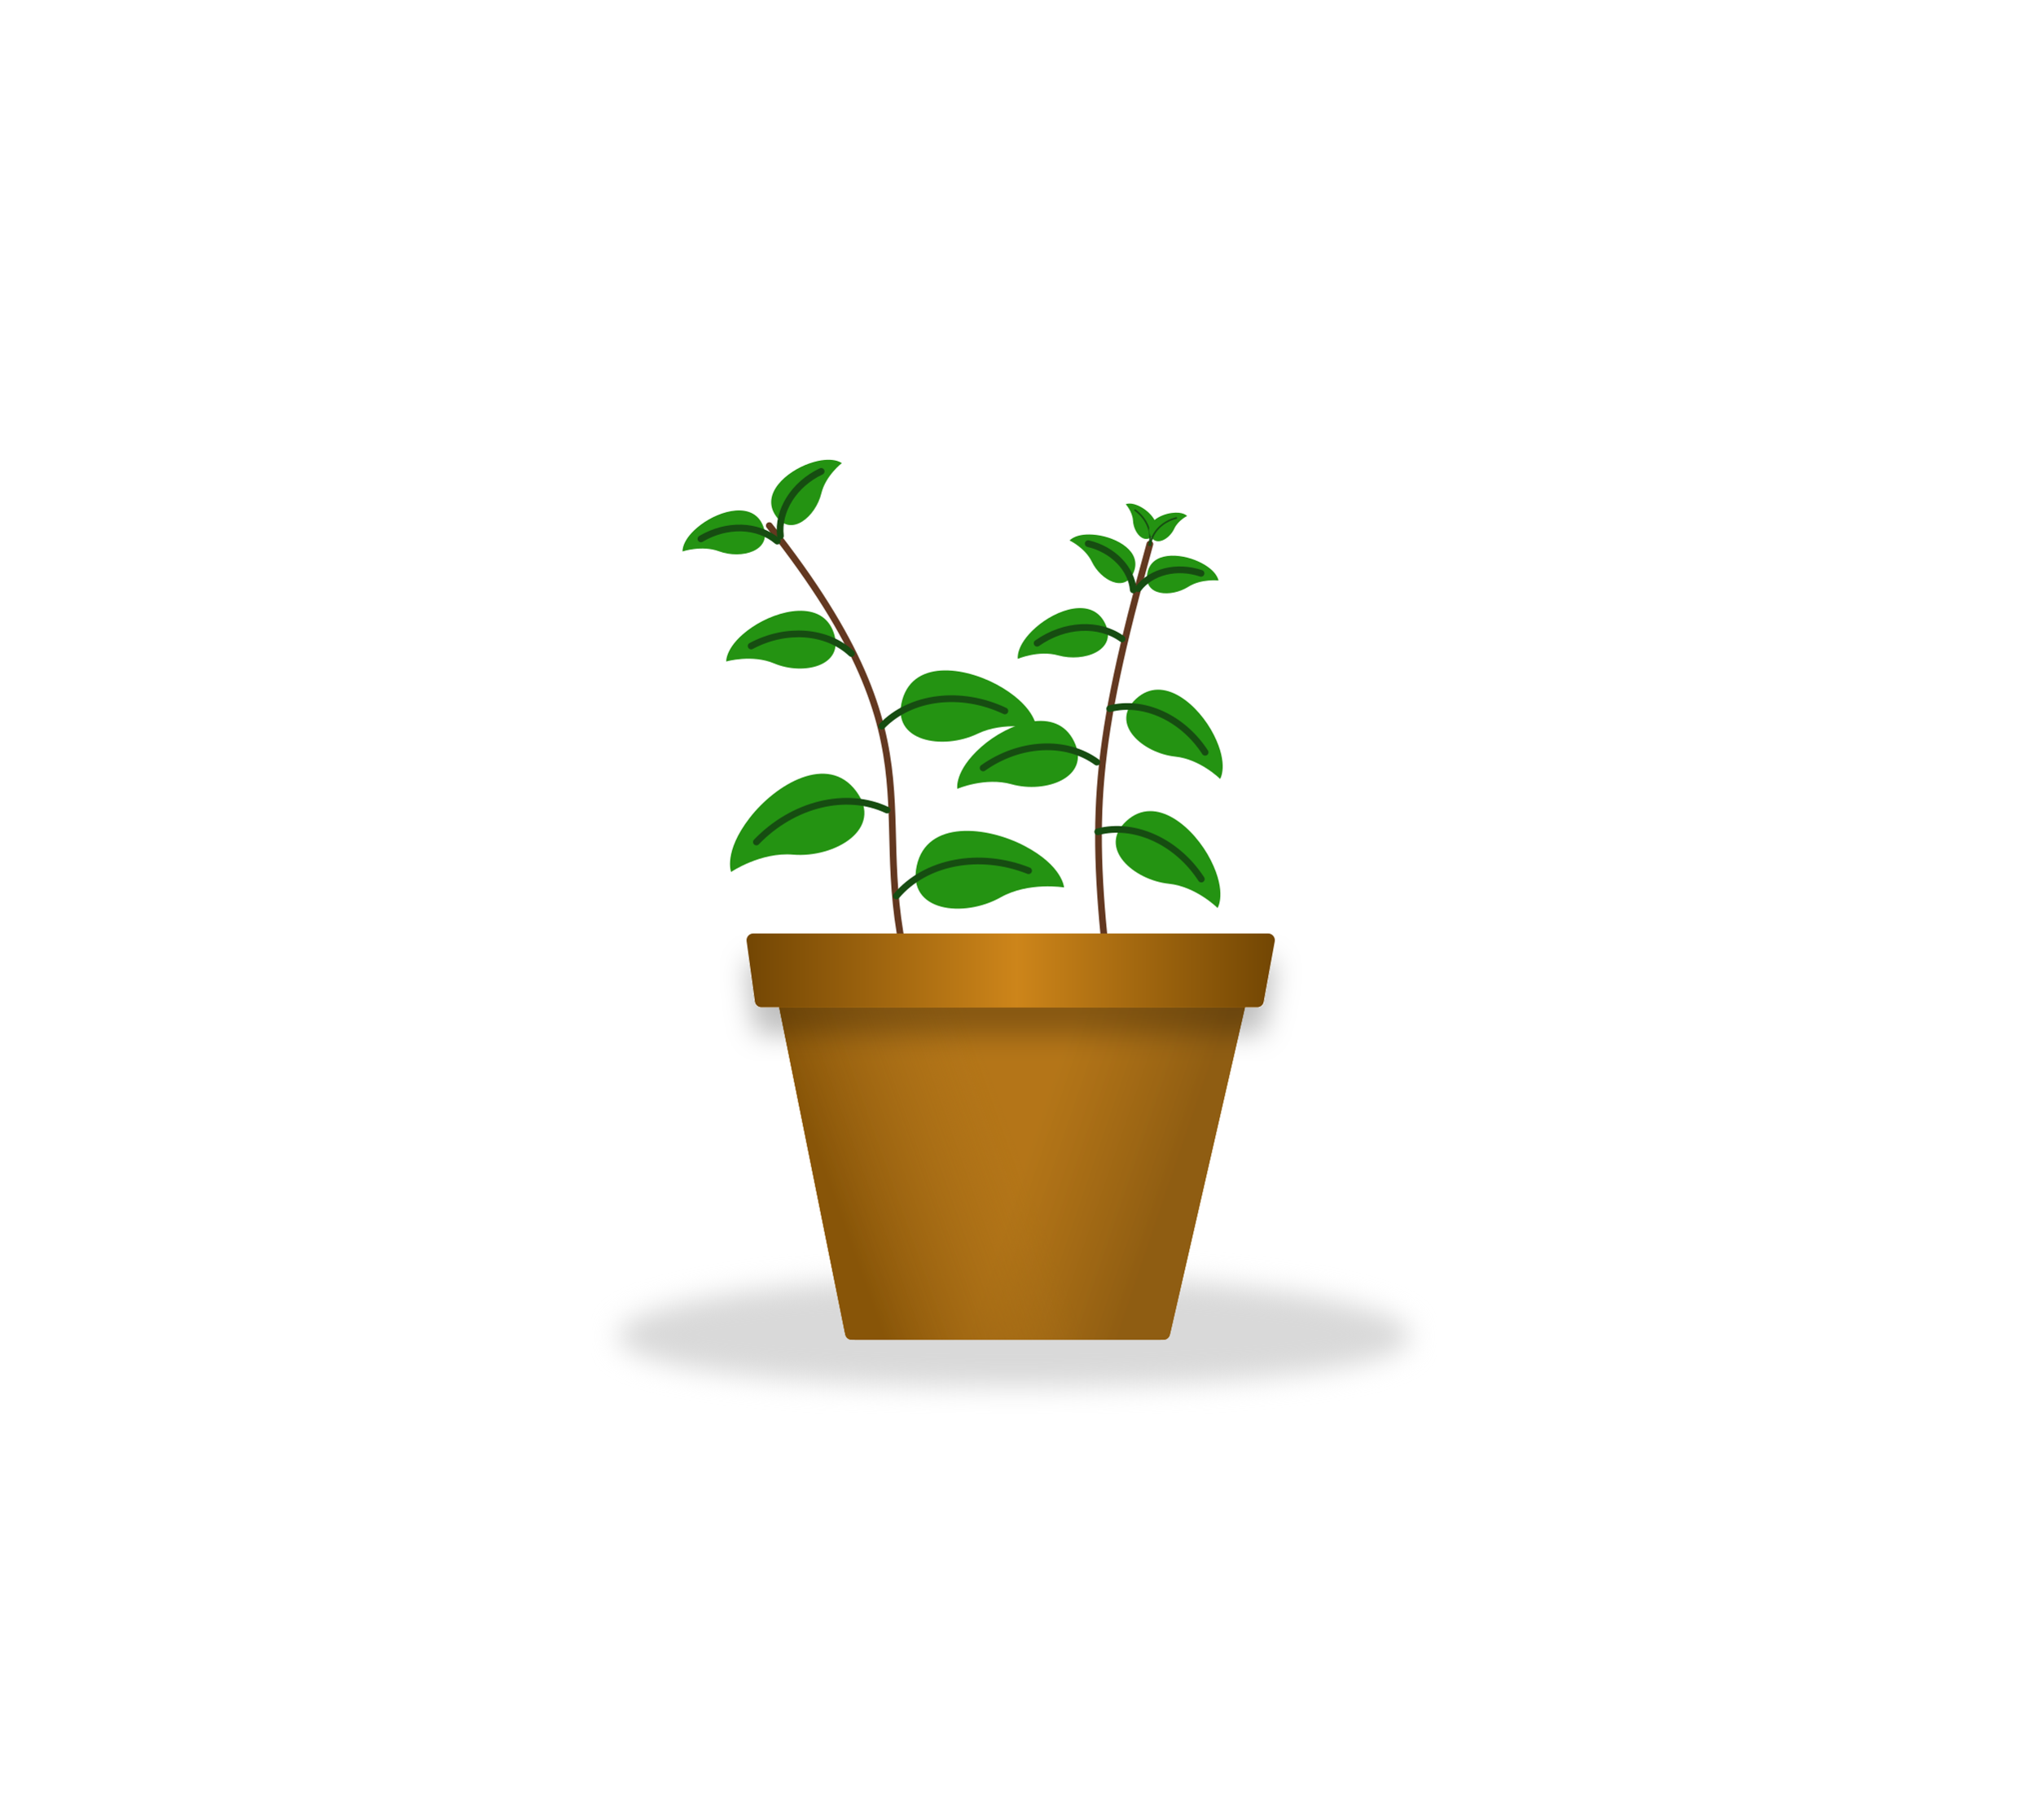
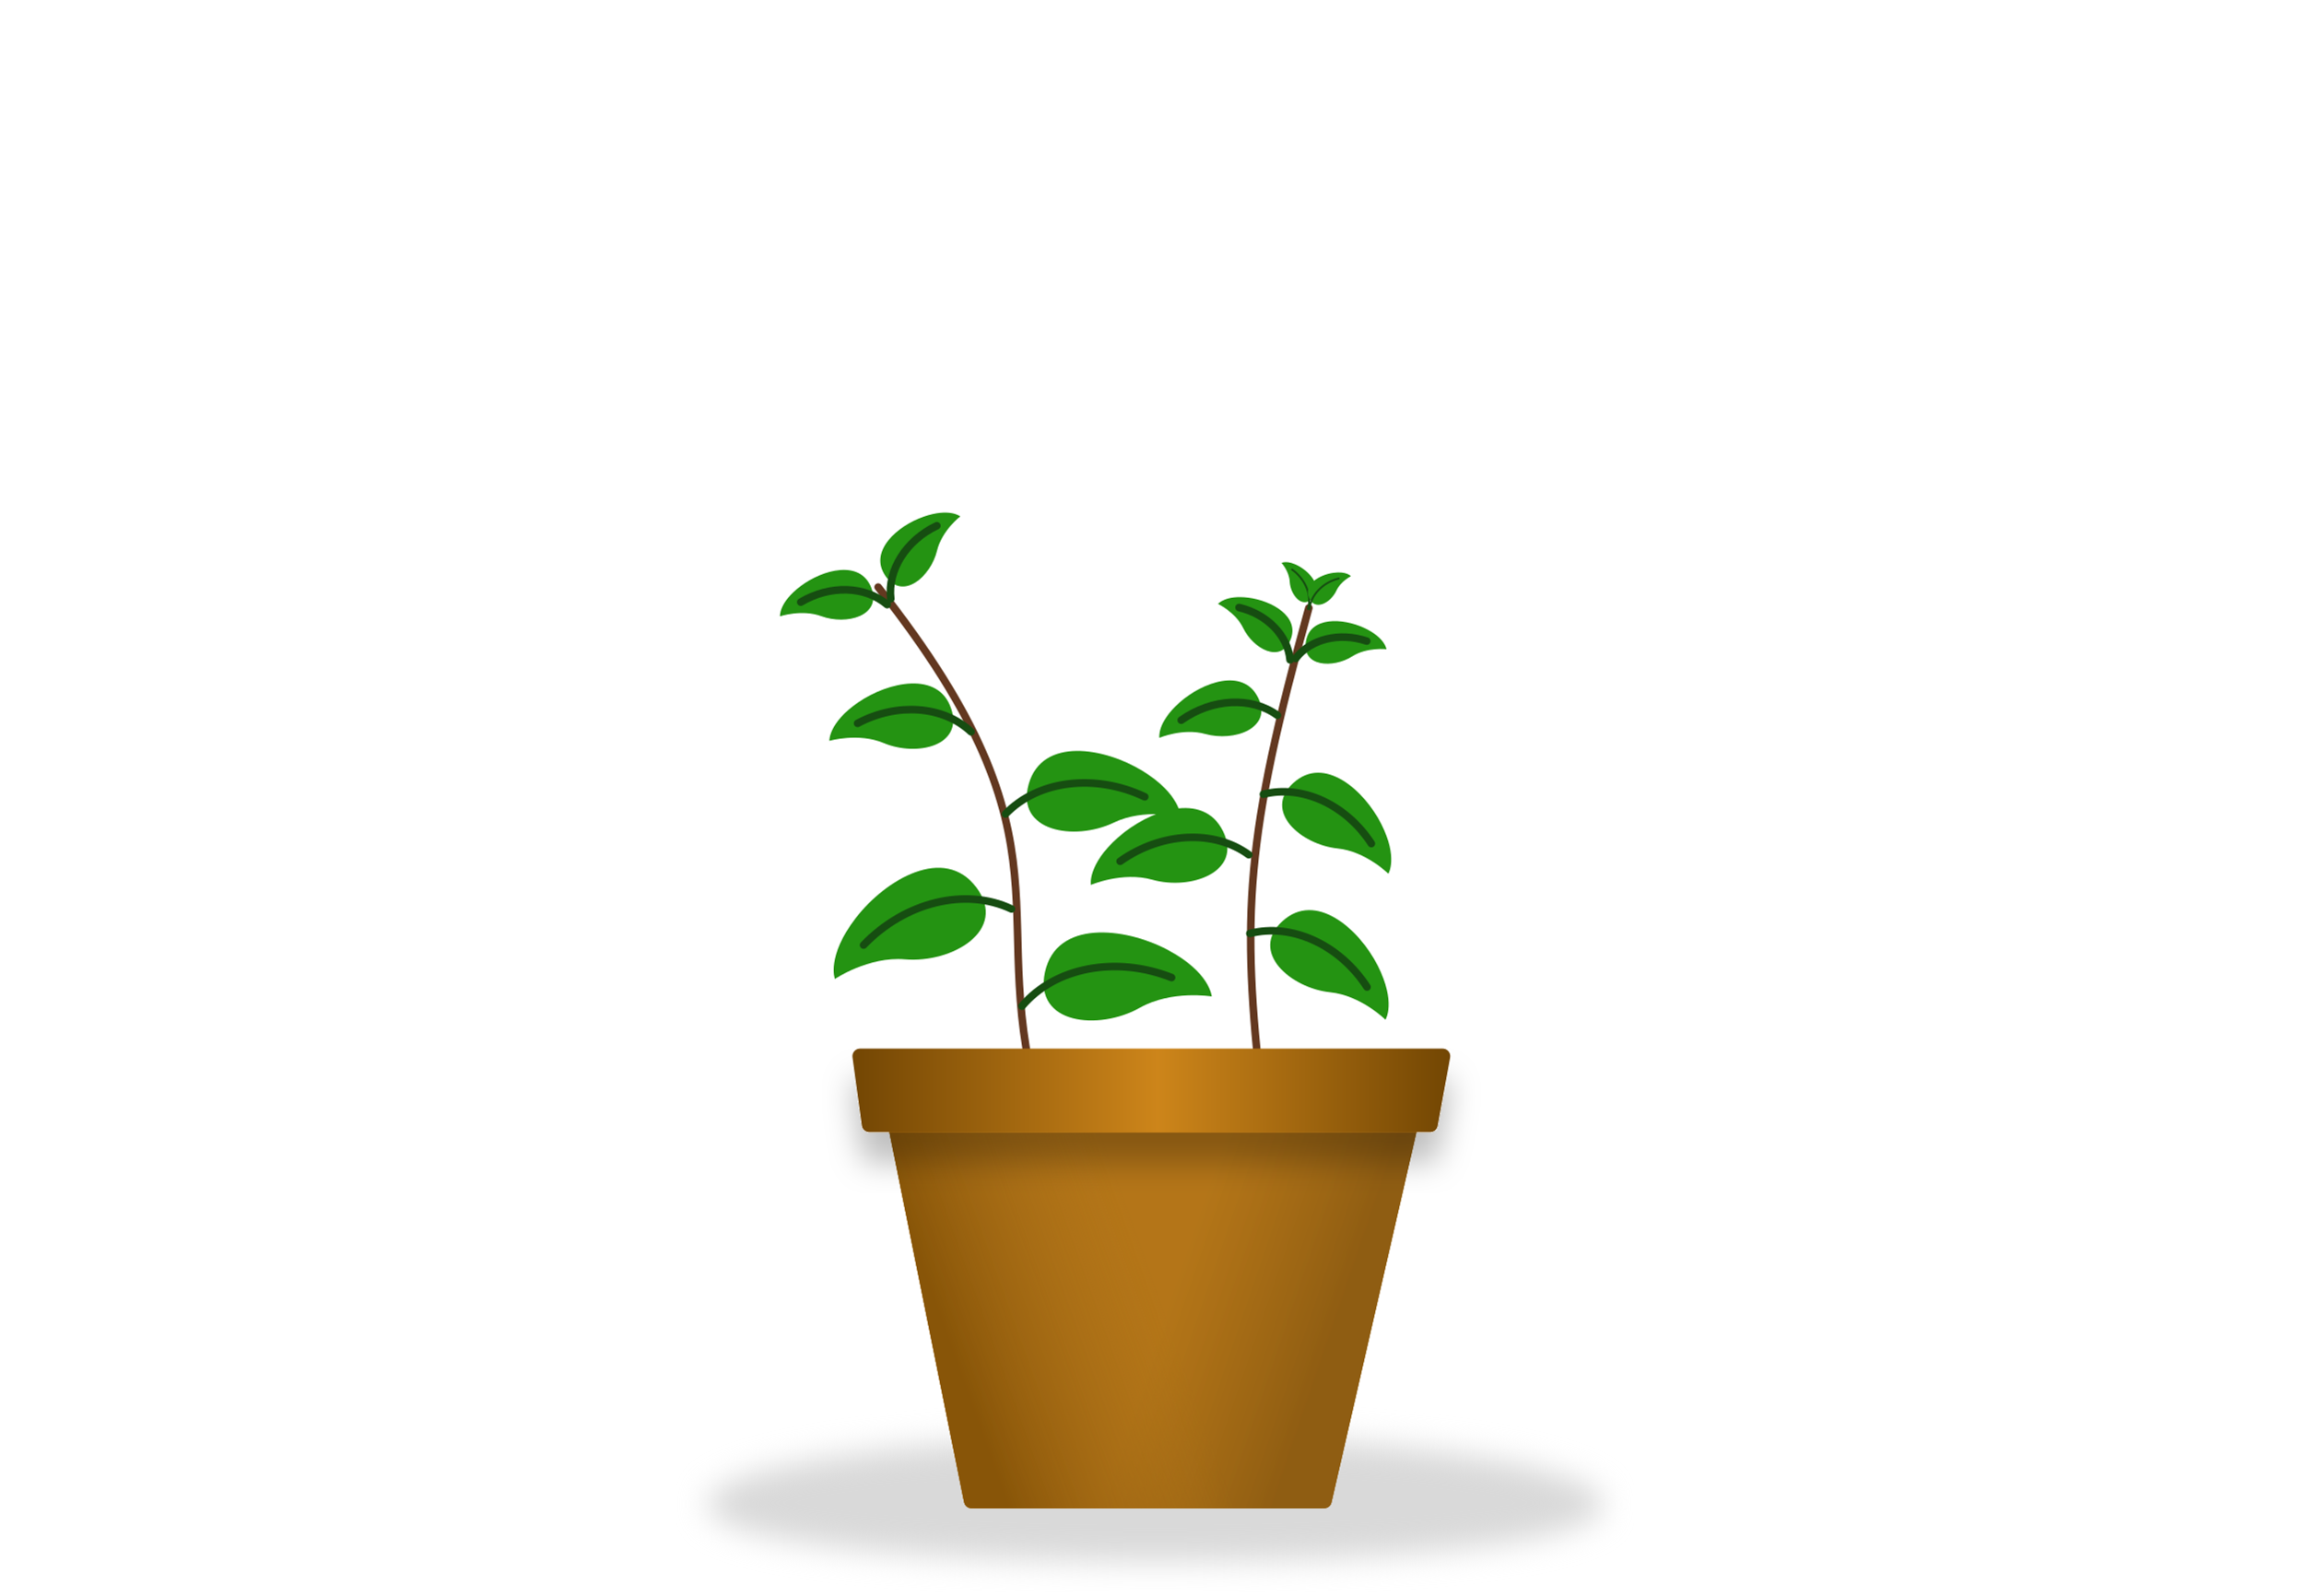
- <svg xmlns="http://www.w3.org/2000/svg" width="303" height="271" viewBox="0 0 303 271" fill="none">
-   <path d="M114.531 78.265C141.905 112.936 127.759 120.956 136.235 148.31" stroke="#633820" stroke-linecap="round" />
-   <path d="M113.619 78.332C115.069 82.053 110.37 83.317 107.049 82.09C104.488 81.144 101.616 82.111 101.616 82.111C101.616 82.111 101.435 80.314 104.333 78.133C107.231 75.952 112.169 74.611 113.619 78.332Z" fill="#249312" />
-   <path d="M104.352 80.239C108.193 77.956 112.834 78.094 115.716 80.572" stroke="#164D11" stroke-linecap="round" />
-   <path d="M115.501 76.815C117.78 80.094 121.45 76.898 122.284 73.457C122.927 70.804 125.332 68.96 125.332 68.96C125.332 68.96 123.942 67.807 120.515 68.996C117.088 70.185 113.221 73.536 115.501 76.815Z" fill="#249312" />
-   <path d="M122.253 70.187C118.215 72.102 115.741 76.031 116.19 79.805" stroke="#164D11" stroke-linecap="round" />
-   <path d="M127.458 117.797C131.664 123.438 124.274 127.786 118.059 127.257C113.265 126.849 108.841 129.838 108.841 129.838C108.841 129.838 107.691 126.87 111.592 121.808C115.493 116.746 123.252 112.156 127.458 117.797Z" fill="#249312" />
-   <path d="M112.611 125.377C118.066 119.7 126.014 117.761 132.069 120.62" stroke="#164D11" stroke-linecap="round" />
-   <path d="M136.483 128.926C135.001 135.805 143.529 136.689 148.963 133.625C153.153 131.262 158.419 132.142 158.419 132.142C158.419 132.142 158.232 128.965 152.58 125.982C146.928 122.998 137.964 122.048 136.483 128.926Z" fill="#249312" />
-   <path d="M153.137 129.651C145.816 126.755 137.781 128.293 133.461 133.41" stroke="#164D11" stroke-linecap="round" />
-   <path d="M134.341 104.185C132.562 110.419 140.348 111.748 145.529 109.261C149.525 107.343 154.313 108.472 154.313 108.472C154.313 108.472 154.333 105.539 149.318 102.454C144.303 99.369 136.12 97.951 134.341 104.185Z" fill="#249312" />
-   <path d="M149.607 105.861C143.053 102.755 135.573 103.681 131.291 108.124" stroke="#164D11" stroke-linecap="round" />
-   <path d="M124.13 94.234C125.817 99.215 119.561 100.599 115.264 98.788C111.951 97.392 108.116 98.495 108.116 98.495C108.116 98.495 107.984 96.12 111.926 93.422C115.867 90.724 122.442 89.253 124.13 94.234Z" fill="#249312" />
-   <path d="M111.826 96.195C117.014 93.418 123.112 93.874 126.756 97.305" stroke="#164D11" stroke-linecap="round" />
-   <path d="M171.195 81.01C162.821 111.288 162.302 121.416 165 145.5" stroke="#633820" stroke-linecap="round" />
-   <path d="M168.771 85.243C167.463 88.359 163.861 86.362 162.564 83.661C161.563 81.579 159.248 80.477 159.248 80.477C159.248 80.477 160.195 79.277 163.241 79.657C166.287 80.036 170.079 82.127 168.771 85.243Z" fill="#249312" />
-   <path d="M162.013 80.949C165.692 81.821 168.434 84.636 168.728 87.839" stroke="#164D11" stroke-linecap="round" />
-   <path d="M171.667 79.772C170.269 81.157 168.777 79.279 168.682 77.537C168.608 76.194 167.608 75.084 167.608 75.084C167.608 75.084 168.386 74.65 169.939 75.534C171.493 76.418 173.066 78.388 171.667 79.772Z" fill="#249312" />
-   <path d="M168.991 75.955C170.775 77.245 171.622 79.371 171.065 81.159" stroke="#164D11" stroke-width="0.25" stroke-linecap="round" />
-   <path d="M171.232 79.689C172.022 81.492 174.101 80.297 174.832 78.713C175.396 77.491 176.734 76.829 176.734 76.829C176.734 76.829 176.172 76.139 174.402 76.387C172.632 76.635 170.443 77.886 171.232 79.689Z" fill="#249312" />
-   <path d="M175.128 77.128C172.994 77.669 171.423 79.333 171.281 81.201" stroke="#164D11" stroke-width="0.25" stroke-linecap="round" />
-   <path d="M170.808 85.428C170.264 88.763 174.376 88.98 176.909 87.379C178.861 86.144 181.409 86.438 181.409 86.438C181.409 86.438 181.242 84.918 178.458 83.624C175.675 82.331 171.352 82.092 170.808 85.428Z" fill="#249312" />
-   <path d="M178.814 85.371C175.232 84.16 171.415 85.092 169.467 87.652" stroke="#164D11" stroke-linecap="round" />
-   <path d="M159.912 110.406C162.511 115.763 155.678 118.202 150.596 116.775C146.676 115.674 142.524 117.456 142.524 117.456C142.524 117.456 142.04 114.806 146.087 111.218C150.134 107.63 157.312 105.049 159.912 110.406Z" fill="#249312" />
-   <path d="M146.367 114.347C151.803 110.495 158.717 110.146 163.296 113.485" stroke="#164D11" stroke-linecap="round" />
-   <path d="M167.717 122.237C163.325 126.258 168.776 131.045 174.027 131.594C178.076 132.016 181.278 135.204 181.278 135.204C181.278 135.204 182.706 132.919 180.267 128.092C177.829 123.264 172.109 118.217 167.717 122.237Z" fill="#249312" />
-   <path d="M178.853 130.897C175.221 125.311 168.923 122.436 163.435 123.851" stroke="#164D11" stroke-linecap="round" />
-   <path d="M169.16 104.038C165.114 107.743 170.136 112.154 174.974 112.659C178.704 113.048 181.655 115.985 181.655 115.985C181.655 115.985 182.97 113.88 180.723 109.433C178.477 104.985 173.207 100.334 169.16 104.038Z" fill="#249312" />
-   <path d="M179.421 112.017C176.074 106.871 170.272 104.222 165.216 105.525" stroke="#164D11" stroke-linecap="round" />
-   <path d="M164.53 92.834C166.473 96.837 161.366 98.661 157.567 97.594C154.638 96.771 151.534 98.103 151.534 98.103C151.534 98.103 151.173 96.122 154.197 93.441C157.222 90.759 162.587 88.829 164.53 92.834Z" fill="#249312" />
-   <path d="M154.406 95.779C158.47 92.9 163.637 92.639 167.06 95.135" stroke="#164D11" stroke-linecap="round" />
-   <g filter="url(#filter0_f_61_73603)">
-     <path d="M210 199C210 203.971 183.585 206.5 151 206.5C118.415 206.5 92 203.971 92 199C92 194.029 118.415 190 151 190C183.585 190 210 194.029 210 199Z" fill="#D9D9D9" />
+ <svg xmlns="http://www.w3.org/2000/svg" width="303" height="210" viewBox="0 0 303 210" fill="none">
+   <path d="M115.531 77.265C142.905 111.936 128.759 119.956 137.235 147.31" stroke="#633820" stroke-linecap="round" />
+   <path d="M114.619 77.332C116.069 81.053 111.37 82.317 108.049 81.09C105.488 80.144 102.616 81.111 102.616 81.111C102.616 81.111 102.435 79.314 105.333 77.133C108.231 74.952 113.169 73.611 114.619 77.332Z" fill="#249312" />
+   <path d="M105.352 79.239C109.193 76.956 113.834 77.094 116.716 79.572" stroke="#164D11" stroke-linecap="round" />
+   <path d="M116.501 75.815C118.78 79.094 122.45 75.898 123.284 72.457C123.927 69.804 126.332 67.96 126.332 67.96C126.332 67.96 124.942 66.807 121.515 67.996C118.088 69.185 114.221 72.536 116.501 75.815Z" fill="#249312" />
+   <path d="M123.253 69.187C119.215 71.102 116.741 75.031 117.19 78.805" stroke="#164D11" stroke-linecap="round" />
+   <path d="M128.458 116.797C132.664 122.438 125.274 126.786 119.059 126.257C114.265 125.849 109.841 128.838 109.841 128.838C109.841 128.838 108.691 125.87 112.592 120.808C116.493 115.746 124.252 111.156 128.458 116.797Z" fill="#249312" />
+   <path d="M113.611 124.377C119.066 118.7 127.014 116.761 133.069 119.62" stroke="#164D11" stroke-linecap="round" />
+   <path d="M137.483 127.926C136.001 134.805 144.529 135.689 149.963 132.625C154.153 130.262 159.419 131.142 159.419 131.142C159.419 131.142 159.232 127.965 153.58 124.982C147.928 121.998 138.964 121.048 137.483 127.926Z" fill="#249312" />
+   <path d="M154.137 128.651C146.816 125.755 138.781 127.293 134.461 132.41" stroke="#164D11" stroke-linecap="round" />
+   <path d="M135.341 103.185C133.562 109.419 141.348 110.748 146.529 108.261C150.525 106.343 155.313 107.472 155.313 107.472C155.313 107.472 155.333 104.539 150.318 101.454C145.303 98.369 137.12 96.951 135.341 103.185Z" fill="#249312" />
+   <path d="M150.607 104.861C144.053 101.755 136.573 102.681 132.291 107.124" stroke="#164D11" stroke-linecap="round" />
+   <path d="M125.13 93.234C126.817 98.215 120.561 99.599 116.264 97.788C112.951 96.392 109.116 97.495 109.116 97.495C109.116 97.495 108.984 95.12 112.926 92.422C116.867 89.724 123.442 88.253 125.13 93.234Z" fill="#249312" />
+   <path d="M112.826 95.195C118.014 92.418 124.112 92.874 127.756 96.305" stroke="#164D11" stroke-linecap="round" />
+   <path d="M172.195 80.01C163.821 110.288 163.302 120.416 166 144.5" stroke="#633820" stroke-linecap="round" />
+   <path d="M169.771 84.243C168.463 87.359 164.861 85.362 163.564 82.661C162.563 80.579 160.248 79.477 160.248 79.477C160.248 79.477 161.195 78.277 164.241 78.657C167.287 79.036 171.079 81.127 169.771 84.243Z" fill="#249312" />
+   <path d="M163.013 79.949C166.692 80.821 169.434 83.636 169.728 86.839" stroke="#164D11" stroke-linecap="round" />
+   <path d="M172.667 78.772C171.269 80.157 169.777 78.279 169.682 76.537C169.608 75.194 168.608 74.084 168.608 74.084C168.608 74.084 169.386 73.65 170.939 74.534C172.493 75.418 174.066 77.388 172.667 78.772Z" fill="#249312" />
+   <path d="M169.991 74.955C171.775 76.245 172.622 78.371 172.065 80.159" stroke="#164D11" stroke-width="0.25" stroke-linecap="round" />
+   <path d="M172.232 78.689C173.022 80.492 175.101 79.297 175.832 77.713C176.396 76.491 177.734 75.829 177.734 75.829C177.734 75.829 177.172 75.139 175.402 75.387C173.632 75.635 171.443 76.886 172.232 78.689Z" fill="#249312" />
+   <path d="M176.128 76.128C173.994 76.669 172.423 78.333 172.281 80.201" stroke="#164D11" stroke-width="0.25" stroke-linecap="round" />
+   <path d="M171.808 84.428C171.264 87.763 175.376 87.98 177.909 86.379C179.861 85.144 182.409 85.438 182.409 85.438C182.409 85.438 182.242 83.918 179.458 82.624C176.675 81.331 172.352 81.092 171.808 84.428Z" fill="#249312" />
+   <path d="M179.814 84.371C176.232 83.16 172.415 84.092 170.467 86.652" stroke="#164D11" stroke-linecap="round" />
+   <path d="M160.912 109.406C163.511 114.763 156.678 117.202 151.596 115.775C147.676 114.674 143.524 116.456 143.524 116.456C143.524 116.456 143.04 113.806 147.087 110.218C151.134 106.63 158.312 104.049 160.912 109.406Z" fill="#249312" />
+   <path d="M147.367 113.347C152.803 109.495 159.717 109.146 164.296 112.485" stroke="#164D11" stroke-linecap="round" />
+   <path d="M168.717 121.237C164.325 125.258 169.776 130.045 175.027 130.594C179.076 131.016 182.278 134.204 182.278 134.204C182.278 134.204 183.706 131.919 181.267 127.092C178.829 122.264 173.109 117.217 168.717 121.237Z" fill="#249312" />
+   <path d="M179.853 129.897C176.221 124.311 169.923 121.436 164.436 122.851" stroke="#164D11" stroke-linecap="round" />
+   <path d="M170.16 103.038C166.114 106.743 171.136 111.154 175.973 111.659C179.704 112.048 182.655 114.985 182.655 114.985C182.655 114.985 183.97 112.88 181.723 108.433C179.477 103.985 174.207 99.334 170.16 103.038Z" fill="#249312" />
+   <path d="M180.42 111.017C177.074 105.871 171.272 103.222 166.216 104.525" stroke="#164D11" stroke-linecap="round" />
+   <path d="M165.53 91.834C167.473 95.837 162.366 97.661 158.567 96.594C155.638 95.771 152.534 97.103 152.534 97.103C152.534 97.103 152.173 95.122 155.197 92.441C158.222 89.759 163.587 87.829 165.53 91.834Z" fill="#249312" />
+   <path d="M155.406 94.779C159.47 91.9 164.637 91.639 168.06 94.135" stroke="#164D11" stroke-linecap="round" />
+   <g filter="url(#filter0_f_209_119912)">
+     <path d="M211 198C211 202.971 184.585 205.5 152 205.5C119.415 205.5 93 202.971 93 198C93 193.029 119.415 189 152 189C184.585 189 211 193.029 211 198Z" fill="#D9D9D9" />
  </g>
-   <path d="M115.242 146.198C115.117 145.579 115.59 145 116.222 145H185.245C185.887 145 186.363 145.597 186.219 146.224L174.178 198.724C174.074 199.178 173.67 199.5 173.203 199.5H126.818C126.342 199.5 125.932 199.164 125.838 198.698L115.242 146.198Z" fill="#B4771A" />
-   <path d="M115.377 146.869C115.254 146.256 115.192 145.95 115.266 145.708C115.342 145.456 115.515 145.245 115.746 145.12C115.969 145 116.281 145 116.906 145H184.542C185.182 145 185.502 145 185.727 145.124C185.961 145.253 186.133 145.469 186.206 145.726C186.277 145.973 186.205 146.285 186.062 146.909L174.278 198.289C174.183 198.702 174.135 198.909 174.028 199.066C173.915 199.23 173.756 199.357 173.571 199.43C173.394 199.5 173.182 199.5 172.757 199.5H127.277C126.841 199.5 126.624 199.5 126.444 199.427C126.256 199.351 126.095 199.22 125.984 199.051C125.877 198.888 125.834 198.675 125.747 198.249L115.377 146.869Z" fill="url(#paint0_linear_61_73603)" />
-   <path d="M115.377 146.869C115.254 146.256 115.192 145.95 115.266 145.708C115.342 145.456 115.515 145.245 115.746 145.12C115.969 145 116.281 145 116.906 145H184.542C185.182 145 185.502 145 185.727 145.124C185.961 145.253 186.133 145.469 186.206 145.726C186.277 145.973 186.205 146.285 186.062 146.909L174.278 198.289C174.183 198.702 174.135 198.909 174.028 199.066C173.915 199.23 173.756 199.357 173.571 199.43C173.394 199.5 173.182 199.5 172.757 199.5H127.277C126.841 199.5 126.624 199.5 126.444 199.427C126.256 199.351 126.095 199.22 125.984 199.051C125.877 198.888 125.834 198.675 125.747 198.249L115.377 146.869Z" fill="url(#paint1_linear_61_73603)" />
-   <g filter="url(#filter1_d_61_73603)">
-     <path d="M111.155 140.135C111.073 139.535 111.54 139 112.146 139H188.802C189.426 139 189.897 139.565 189.786 140.179L188.149 149.179C188.063 149.654 187.649 150 187.165 150H113.373C112.873 150 112.45 149.631 112.382 149.135L111.155 140.135Z" fill="url(#paint2_linear_61_73603)" />
+   <path d="M116.242 145.198C116.117 144.579 116.59 144 117.222 144H186.245C186.887 144 187.363 144.597 187.219 145.224L175.178 197.724C175.074 198.178 174.67 198.5 174.203 198.5H127.818C127.342 198.5 126.932 198.164 126.838 197.698L116.242 145.198Z" fill="#B4771A" />
+   <path d="M116.377 145.869C116.254 145.256 116.192 144.95 116.266 144.708C116.342 144.456 116.515 144.245 116.746 144.12C116.969 144 117.281 144 117.906 144H185.542C186.182 144 186.502 144 186.727 144.124C186.961 144.253 187.133 144.469 187.206 144.726C187.277 144.973 187.205 145.285 187.062 145.909L175.278 197.289C175.183 197.702 175.135 197.909 175.028 198.066C174.915 198.23 174.756 198.357 174.571 198.43C174.394 198.5 174.182 198.5 173.757 198.5H128.277C127.841 198.5 127.624 198.5 127.444 198.427C127.256 198.351 127.095 198.22 126.984 198.051C126.877 197.888 126.834 197.675 126.747 197.249L116.377 145.869Z" fill="url(#paint0_linear_209_119912)" />
+   <path d="M116.377 145.869C116.254 145.256 116.192 144.95 116.266 144.708C116.342 144.456 116.515 144.245 116.746 144.12C116.969 144 117.281 144 117.906 144H185.542C186.182 144 186.502 144 186.727 144.124C186.961 144.253 187.133 144.469 187.206 144.726C187.277 144.973 187.205 145.285 187.062 145.909L175.278 197.289C175.183 197.702 175.135 197.909 175.028 198.066C174.915 198.23 174.756 198.357 174.571 198.43C174.394 198.5 174.182 198.5 173.757 198.5H128.277C127.841 198.5 127.624 198.5 127.444 198.427C127.256 198.351 127.095 198.22 126.984 198.051C126.877 197.888 126.834 197.675 126.747 197.249L116.377 145.869Z" fill="url(#paint1_linear_209_119912)" />
+   <g filter="url(#filter1_d_209_119912)">
+     <path d="M112.155 139.135C112.073 138.535 112.54 138 113.146 138H189.802C190.426 138 190.897 138.565 190.786 139.179L189.149 148.179C189.063 148.654 188.649 149 188.165 149H114.373C113.873 149 113.45 148.631 113.382 148.135L112.155 139.135Z" fill="url(#paint2_linear_209_119912)" />
  </g>
  <defs>
-     <filter id="filter0_f_61_73603" x="88" y="186" width="126" height="24.5" filterUnits="userSpaceOnUse" color-interpolation-filters="sRGB">
+     <filter id="filter0_f_209_119912" x="89" y="185" width="126" height="24.5" filterUnits="userSpaceOnUse" color-interpolation-filters="sRGB">
      <feFlood flood-opacity="0" result="BackgroundImageFix" />
      <feBlend mode="normal" in="SourceGraphic" in2="BackgroundImageFix" result="shape" />
-       <feGaussianBlur stdDeviation="2" result="effect1_foregroundBlur_61_73603" />
+       <feGaussianBlur stdDeviation="2" result="effect1_foregroundBlur_209_119912" />
    </filter>
-     <filter id="filter1_d_61_73603" x="107.145" y="139" width="86.657" height="19" filterUnits="userSpaceOnUse" color-interpolation-filters="sRGB">
+     <filter id="filter1_d_209_119912" x="108.145" y="138" width="86.657" height="19" filterUnits="userSpaceOnUse" color-interpolation-filters="sRGB">
      <feFlood flood-opacity="0" result="BackgroundImageFix" />
      <feColorMatrix in="SourceAlpha" type="matrix" values="0 0 0 0 0 0 0 0 0 0 0 0 0 0 0 0 0 0 127 0" result="hardAlpha" />
      <feOffset dy="4" />
      <feGaussianBlur stdDeviation="2" />
      <feComposite in2="hardAlpha" operator="out" />
      <feColorMatrix type="matrix" values="0 0 0 0 0 0 0 0 0 0 0 0 0 0 0 0 0 0 0.25 0" />
-       <feBlend mode="normal" in2="BackgroundImageFix" result="effect1_dropShadow_61_73603" />
-       <feBlend mode="normal" in="SourceGraphic" in2="effect1_dropShadow_61_73603" result="shape" />
+       <feBlend mode="normal" in2="BackgroundImageFix" result="effect1_dropShadow_209_119912" />
+       <feBlend mode="normal" in="SourceGraphic" in2="effect1_dropShadow_209_119912" result="shape" />
    </filter>
-     <linearGradient id="paint0_linear_61_73603" x1="151" y1="177" x2="173" y2="184.5" gradientUnits="userSpaceOnUse">
+     <linearGradient id="paint0_linear_209_119912" x1="152" y1="176" x2="174" y2="183.5" gradientUnits="userSpaceOnUse">
      <stop stop-color="#A8690A" stop-opacity="0.81" />
      <stop offset="0.94" stop-color="#6D4303" />
    </linearGradient>
-     <linearGradient id="paint1_linear_61_73603" x1="153.5" y1="177" x2="127" y2="186.5" gradientUnits="userSpaceOnUse">
+     <linearGradient id="paint1_linear_209_119912" x1="154.5" y1="176" x2="128" y2="185.5" gradientUnits="userSpaceOnUse">
      <stop stop-color="#C28427" stop-opacity="0.4" />
      <stop offset="1" stop-color="#885508" />
    </linearGradient>
-     <linearGradient id="paint2_linear_61_73603" x1="111" y1="139" x2="190" y2="139" gradientUnits="userSpaceOnUse">
+     <linearGradient id="paint2_linear_209_119912" x1="112" y1="138" x2="191" y2="138" gradientUnits="userSpaceOnUse">
      <stop offset="0.009" stop-color="#744704" />
      <stop offset="0.511" stop-color="#CD851A" />
      <stop offset="1" stop-color="#724603" />
    </linearGradient>
  </defs>
</svg>
